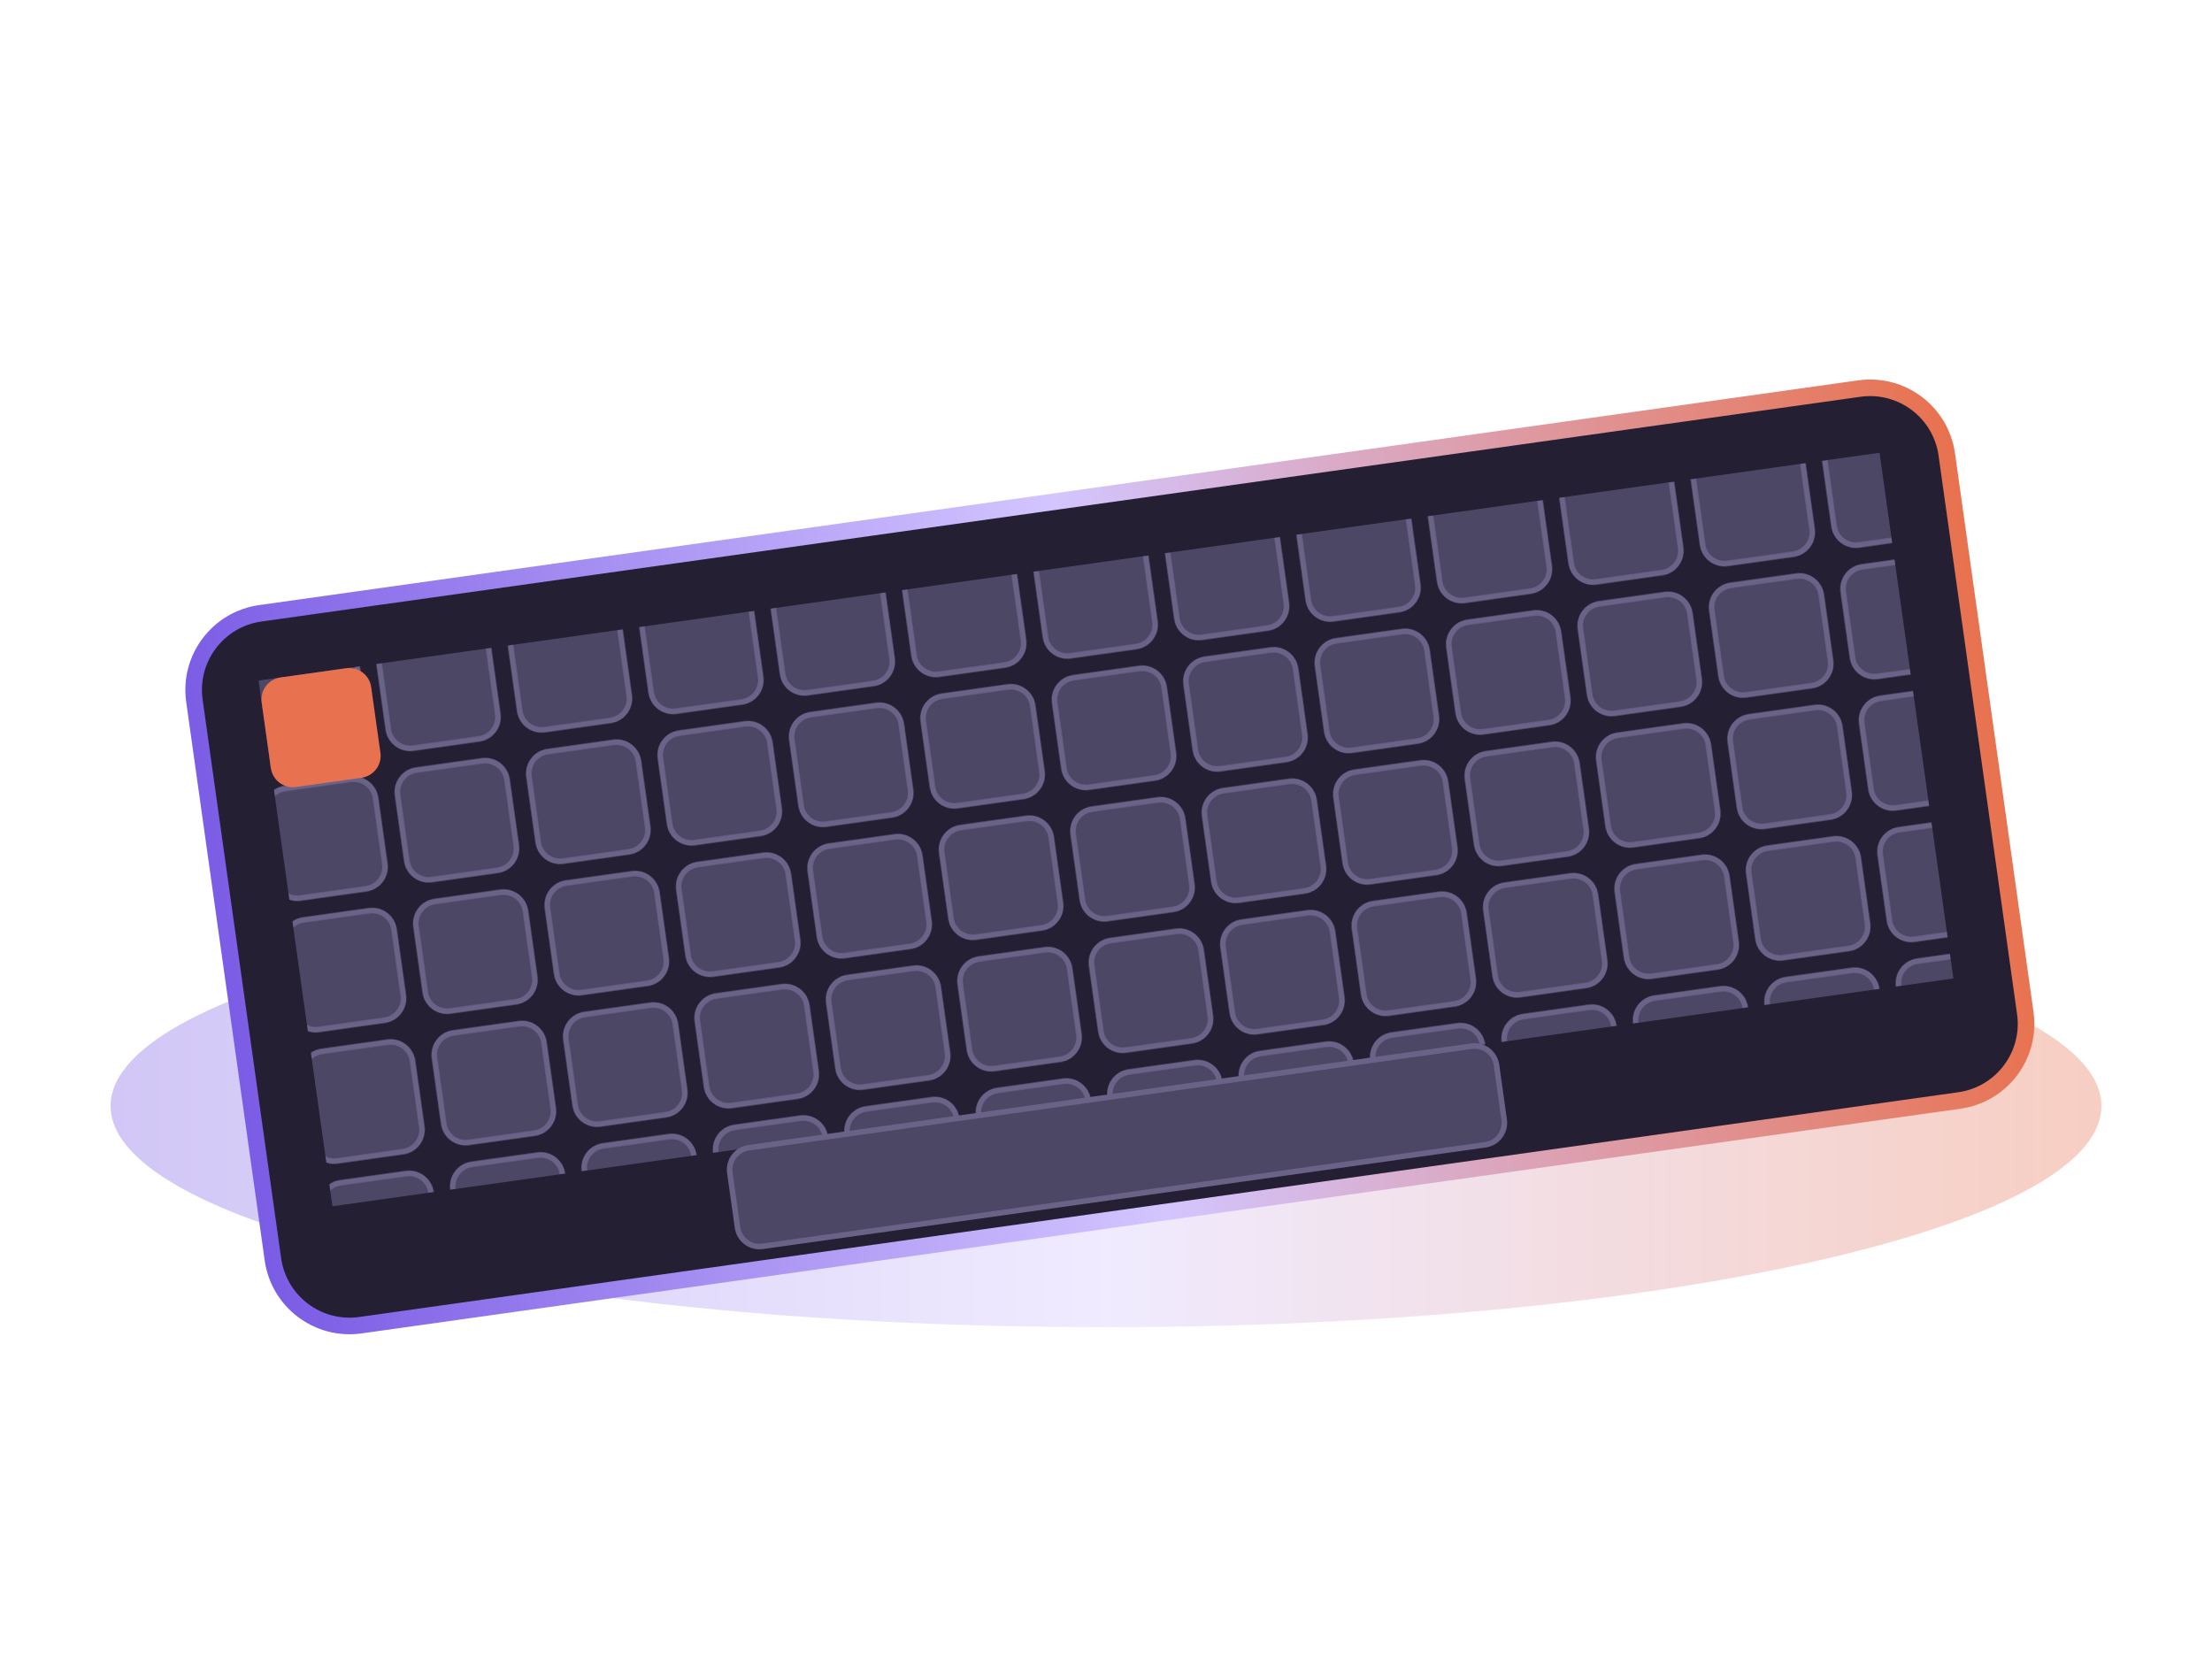
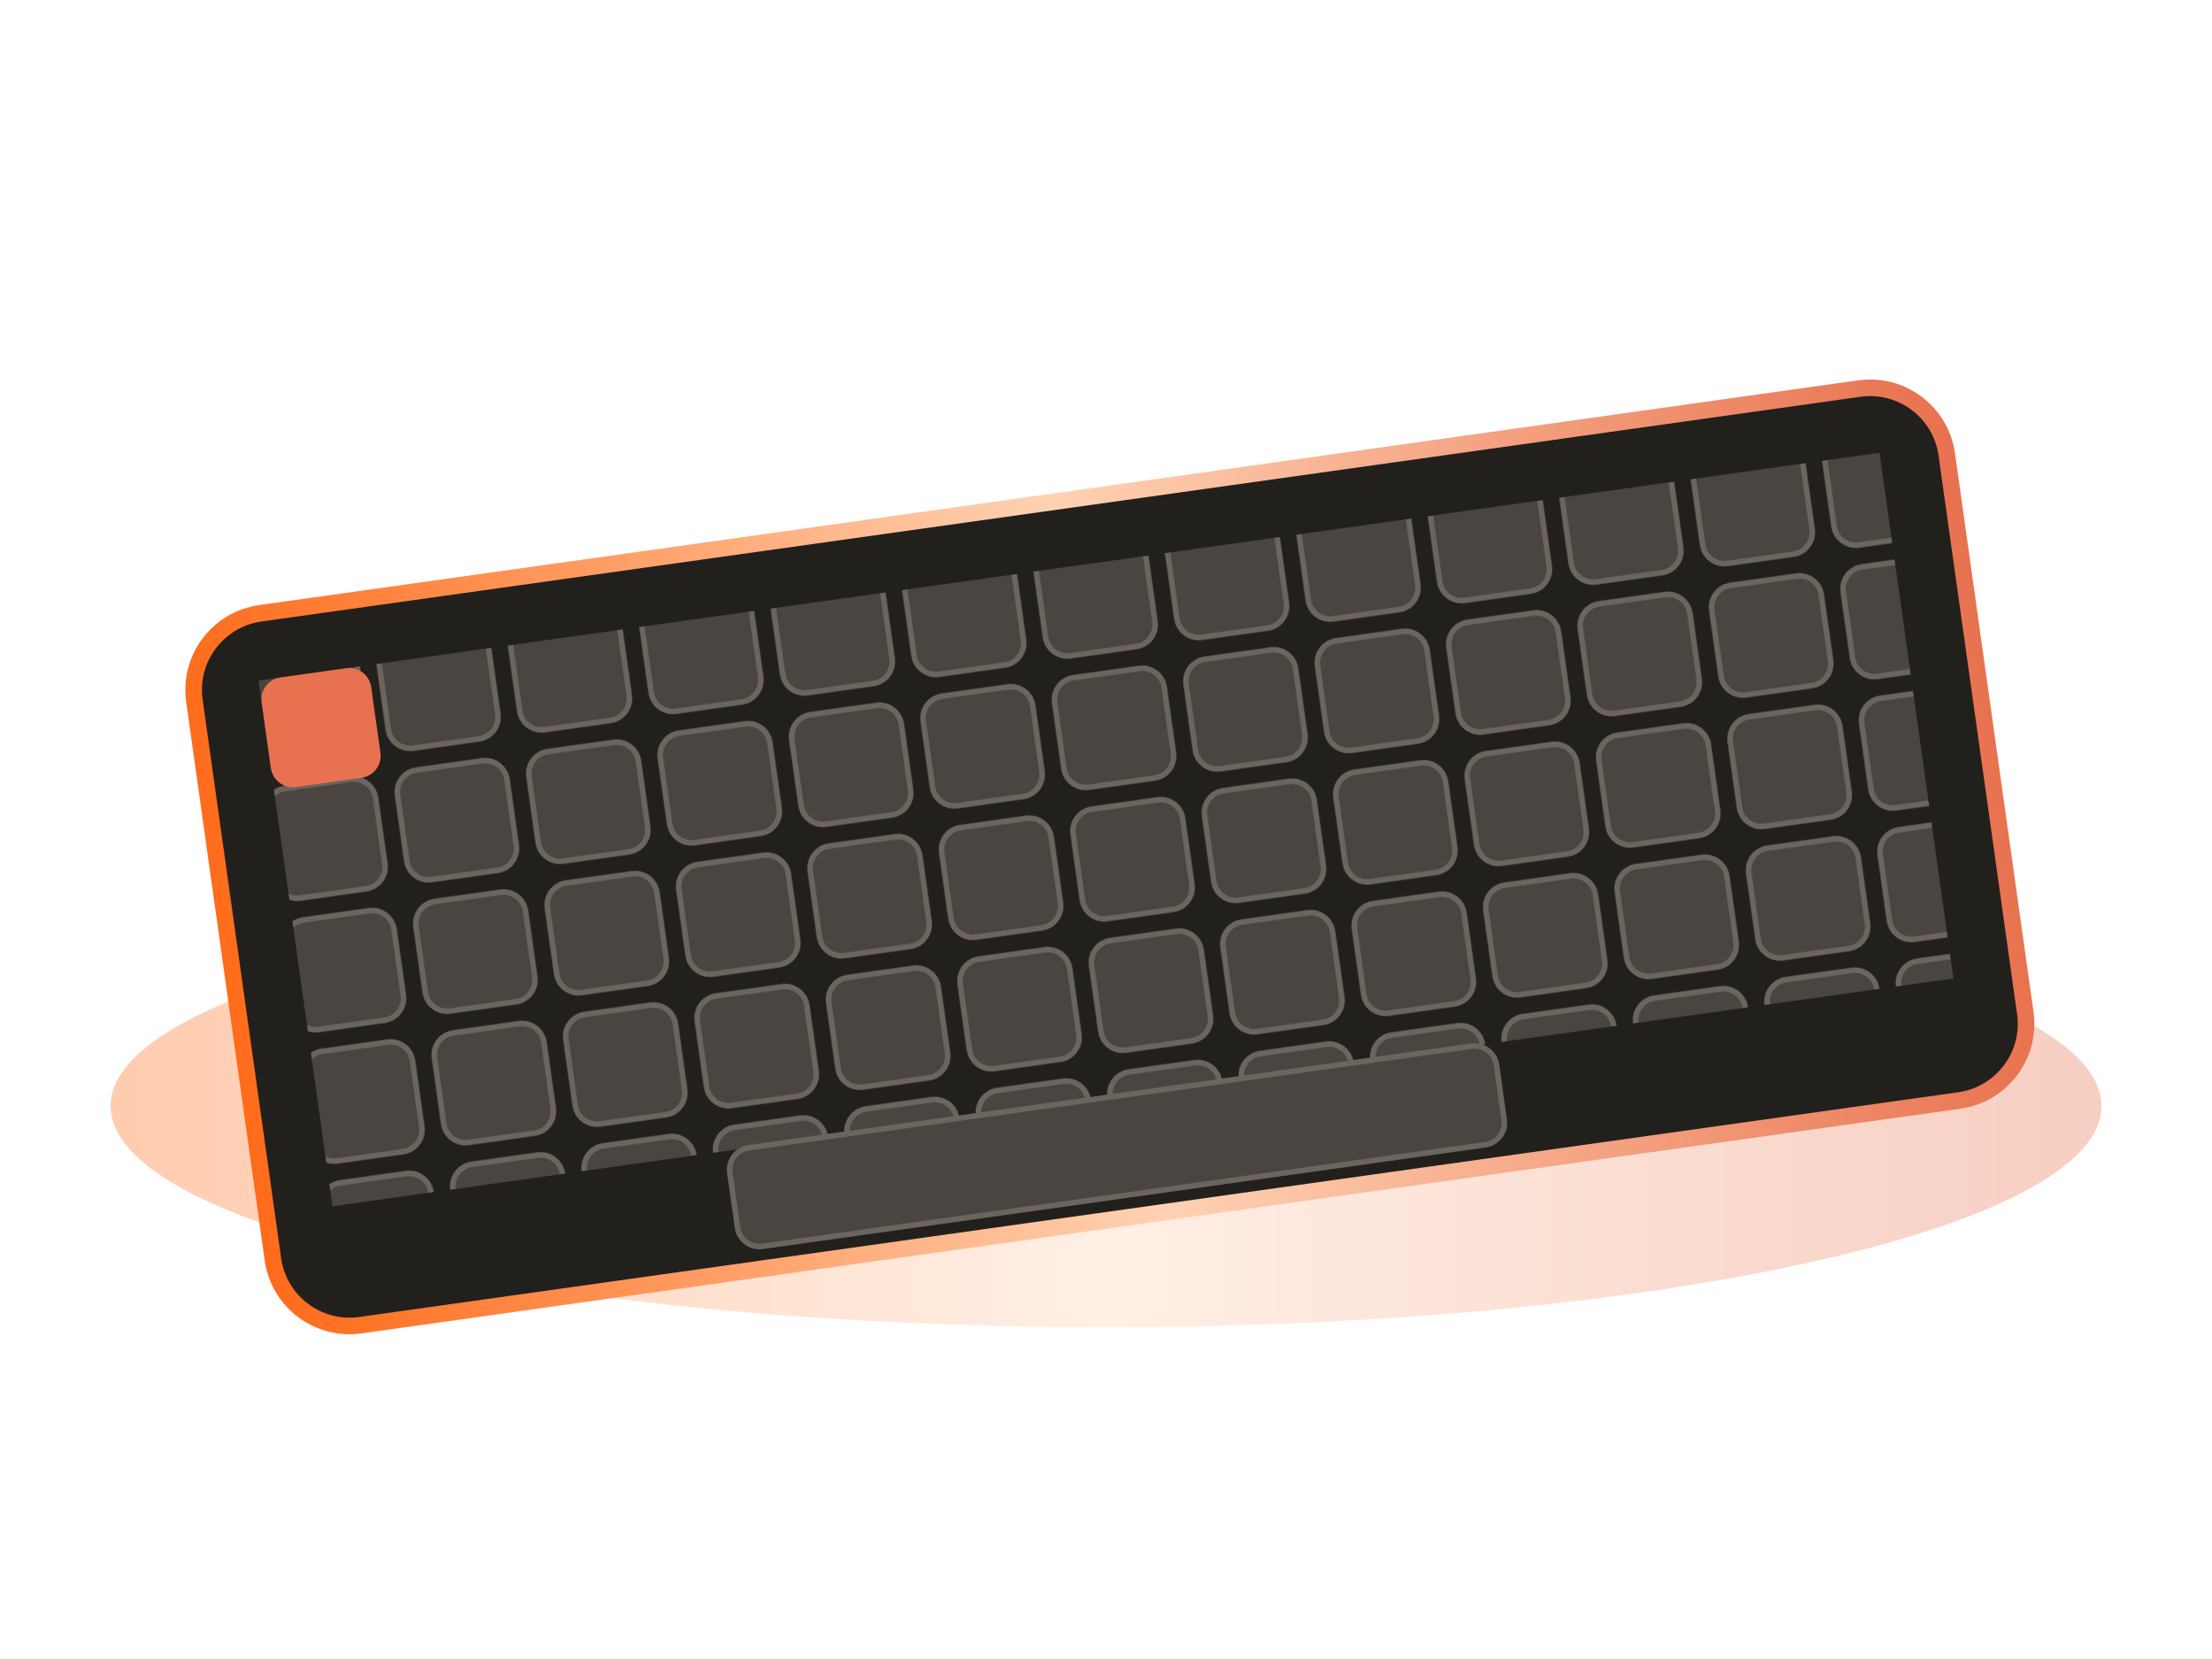
<svg xmlns="http://www.w3.org/2000/svg" viewBox="0 0 400 300" role="img" aria-label="Teclado">
  <defs>
    <linearGradient id="rgb" x1="0" y1="0" x2="1" y2="0">
-       <stop offset="0" stop-color="#7B5CE5" />
-       <stop offset=".5" stop-color="#D3C5FF" />
+       <stop offset="0" stop-color="#FF6B1A" />
+       <stop offset=".5" stop-color="#FFD2B3" />
      <stop offset="1" stop-color="#E8724F" />
    </linearGradient>
    <pattern id="teclas" width="24" height="24" patternUnits="userSpaceOnUse">
-       <rect x="2" y="2" width="20" height="20" rx="4" fill="#4D4766" stroke="#6A6387" />
+       <rect x="2" y="2" width="20" height="20" rx="4" fill="#4A4540" stroke="#6B655E" />
    </pattern>
  </defs>
  <ellipse cx="200" cy="200" rx="180" ry="40" fill="url(#rgb)" opacity=".35" />
  <g transform="rotate(-8 200 150)">
-     <rect x="40" y="90" width="320" height="130" rx="14" fill="#241F33" stroke="url(#rgb)" stroke-width="3" />
+     <rect x="40" y="90" width="320" height="130" rx="14" fill="#22201D" stroke="url(#rgb)" stroke-width="3" />
    <rect x="52" y="102" width="296" height="96" fill="url(#teclas)" />
-     <rect x="124" y="198" width="140" height="18" rx="4" fill="#4D4766" stroke="#6A6387" />
+     <rect x="124" y="198" width="140" height="18" rx="4" fill="#4A4540" stroke="#6B655E" />
    <rect x="52" y="102" width="20" height="20" rx="4" fill="#E8724F" />
  </g>
</svg>
